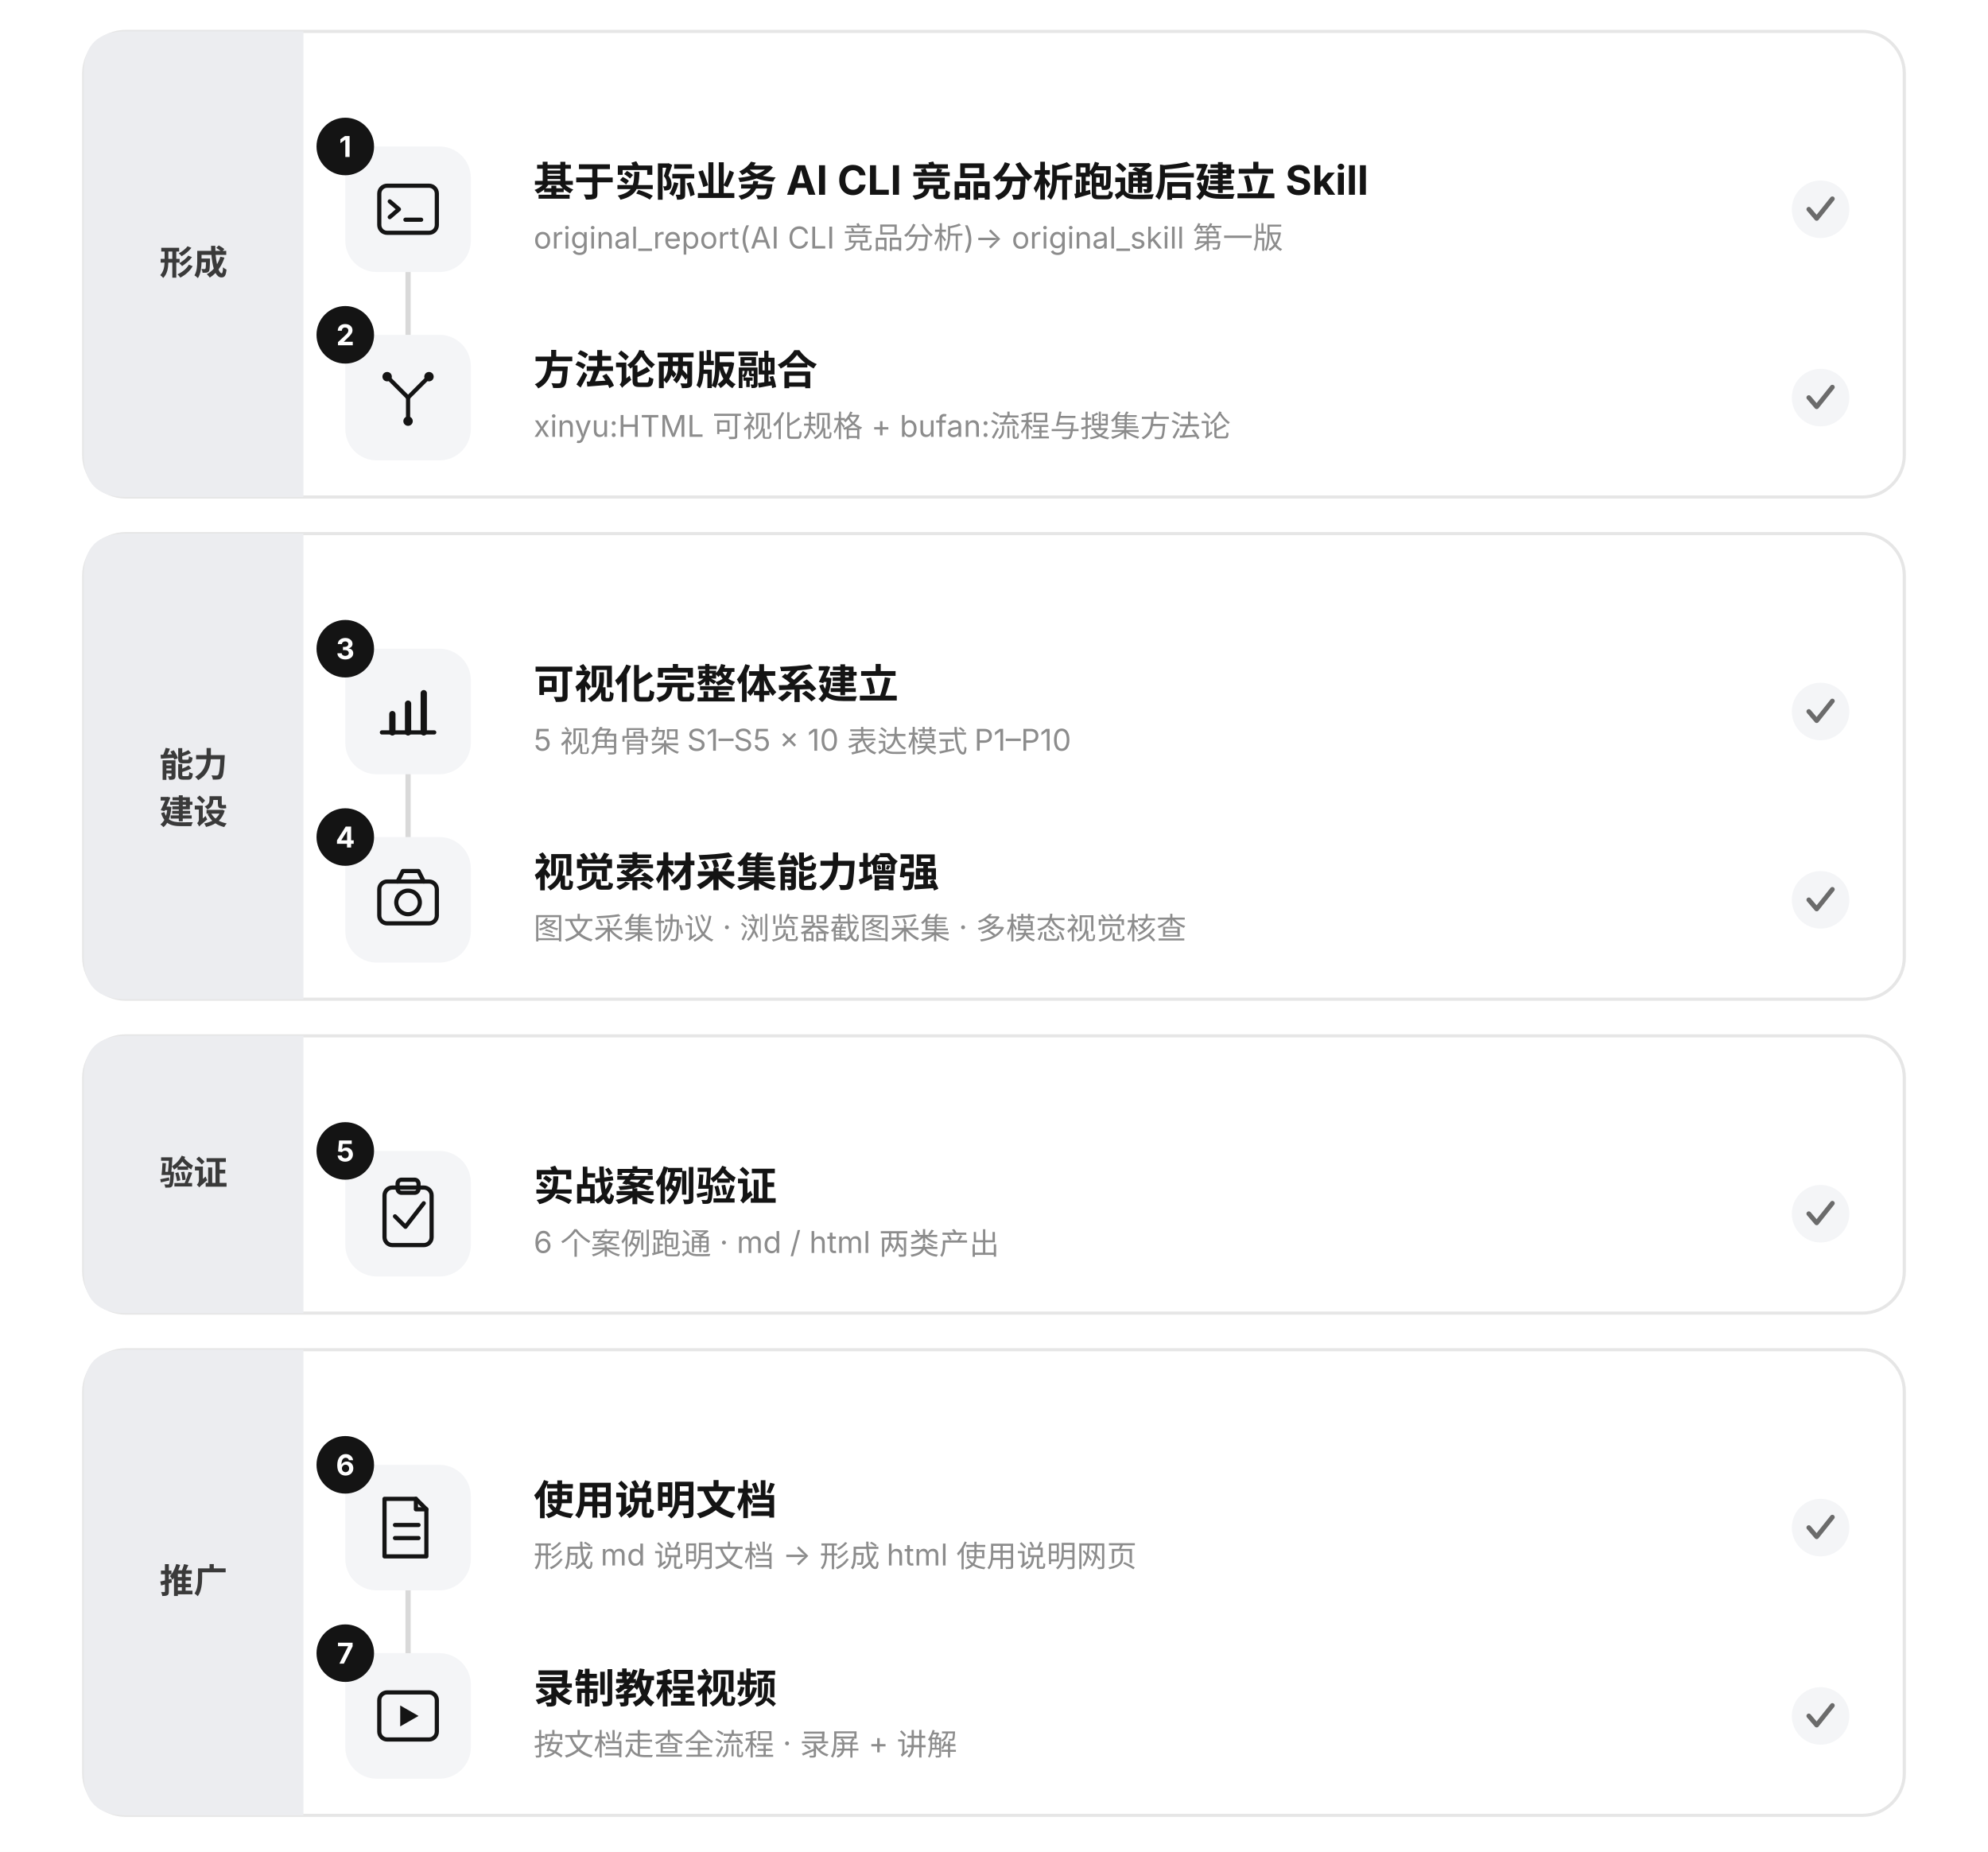
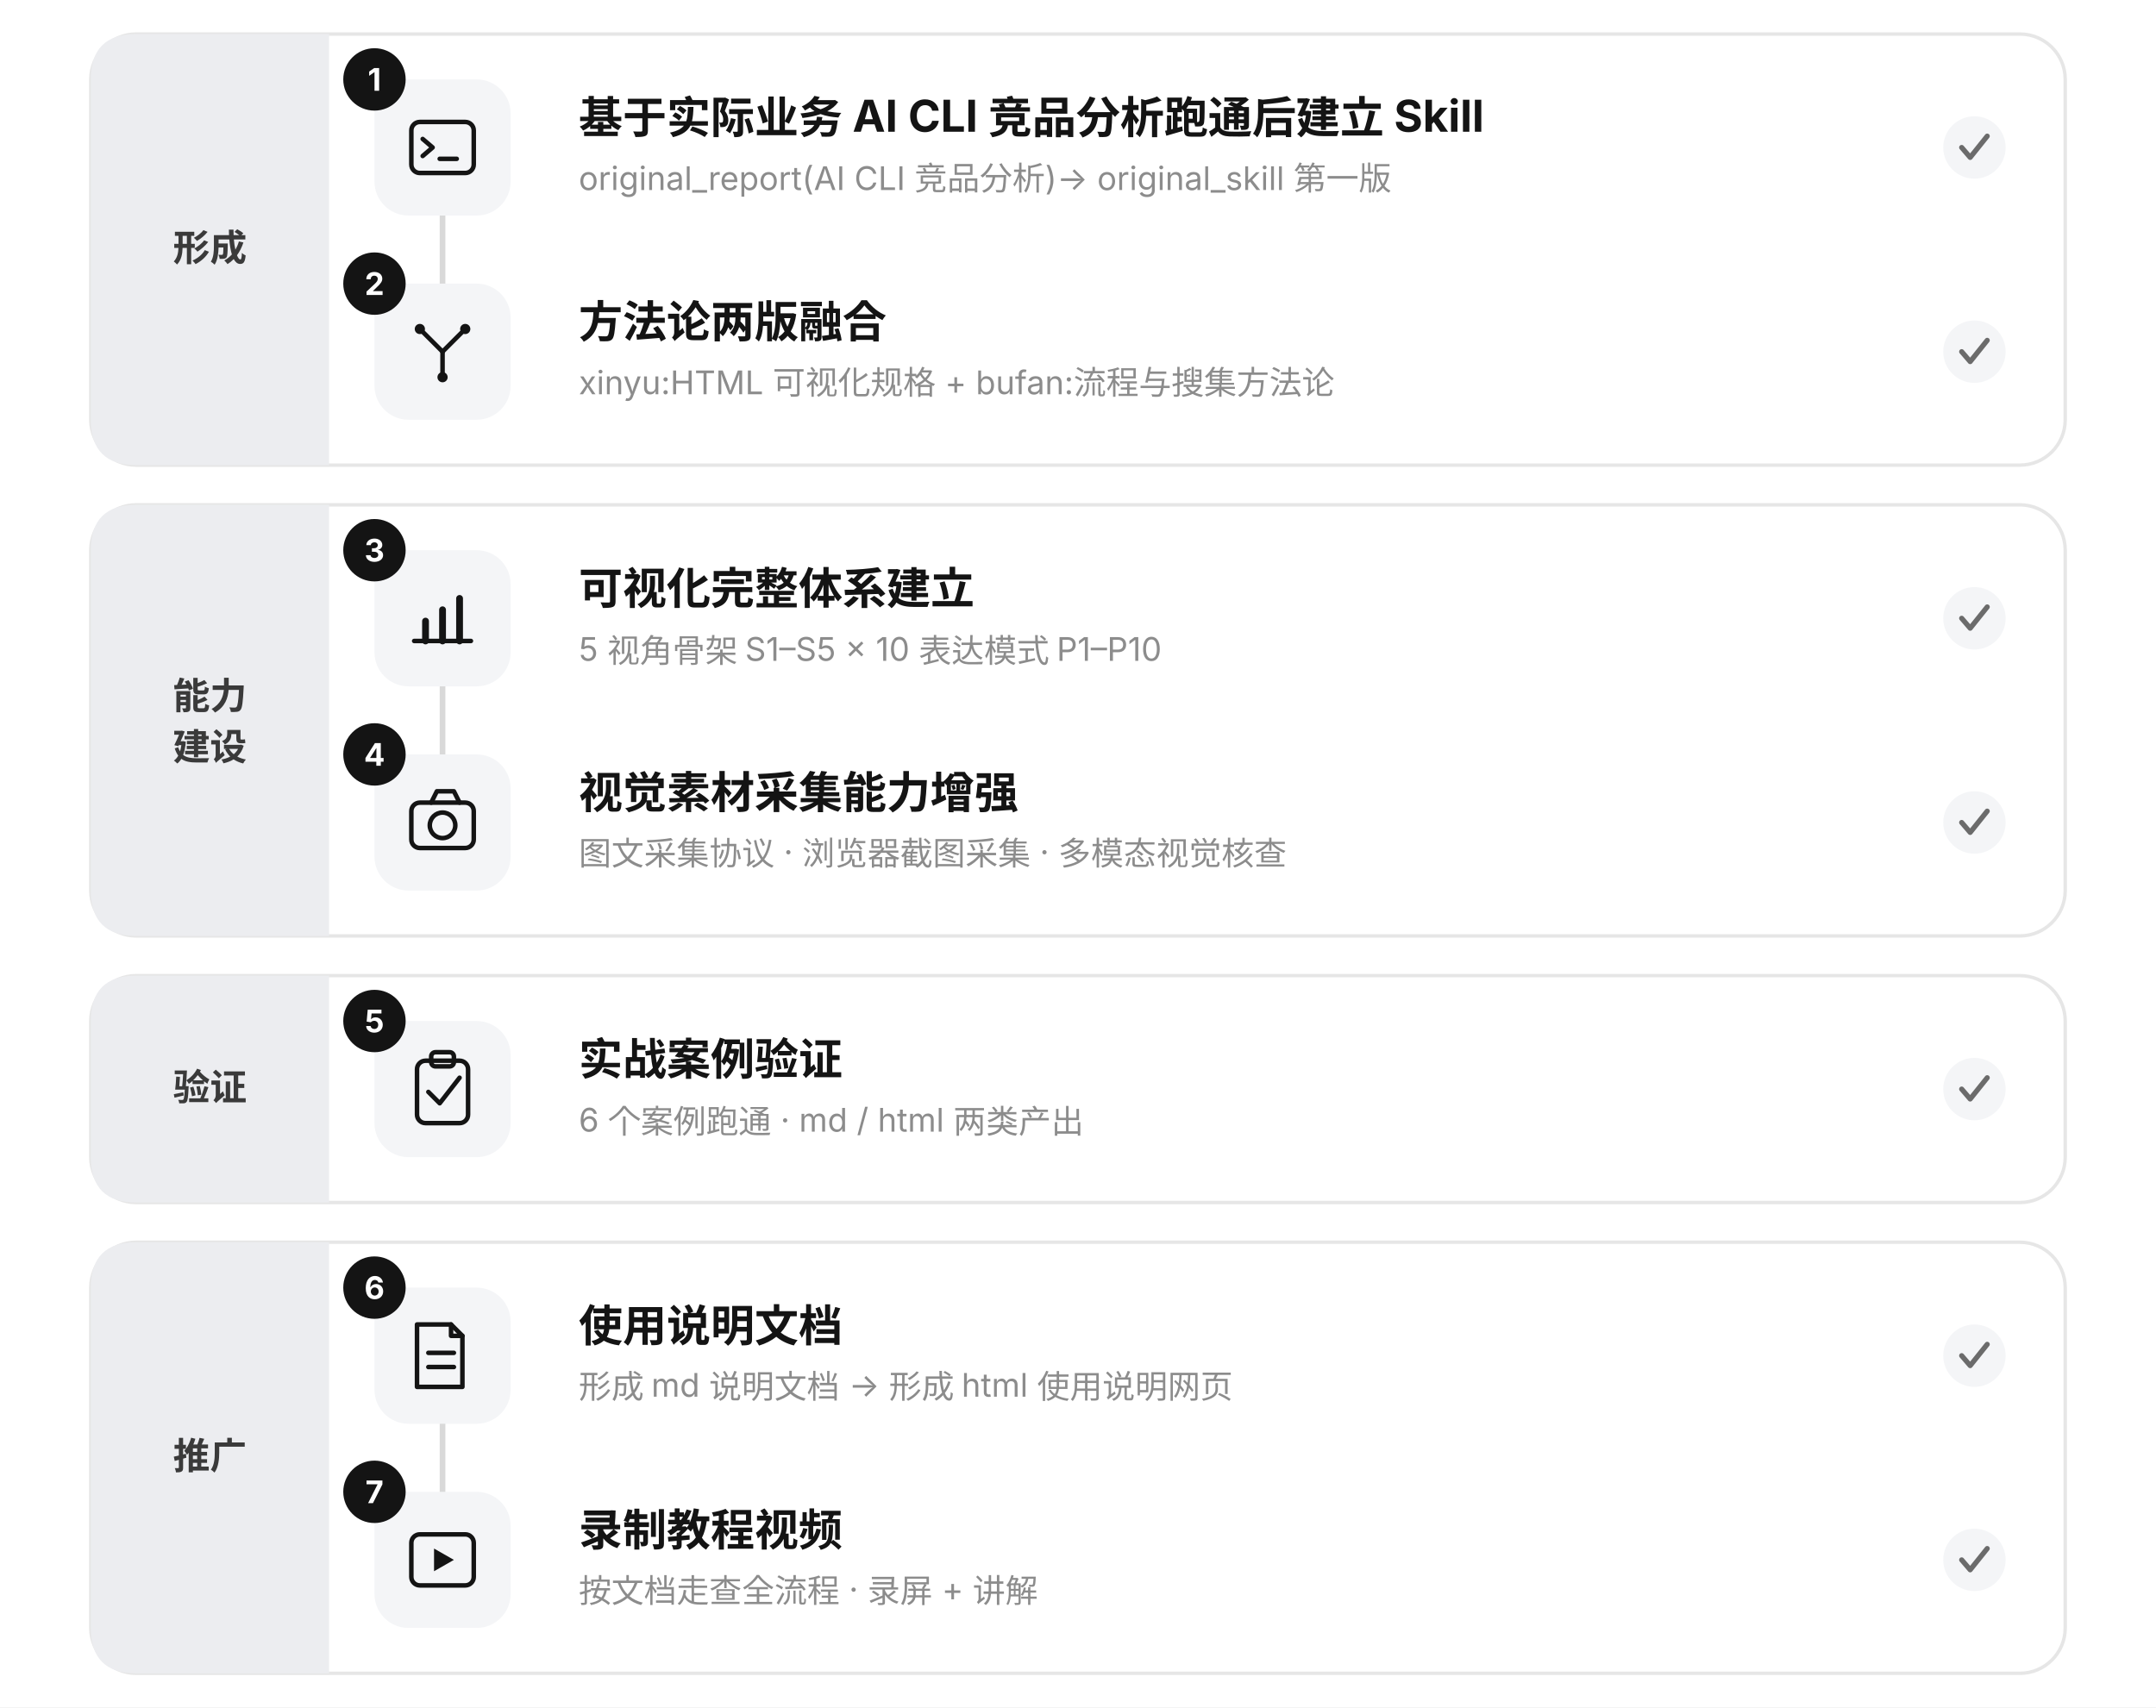
- <svg xmlns="http://www.w3.org/2000/svg" width="760" height="708" viewBox="0 0 760 708" font-family="'Inter','Segoe UI','PingFang SC','Microsoft YaHei',sans-serif">
-   <rect width="760" height="708" fill="#FFFFFF" />
+ <svg xmlns="http://www.w3.org/2000/svg" width="760" height="602" viewBox="0 0 760 602" font-family="'Inter','Segoe UI','PingFang SC','Microsoft YaHei',sans-serif">
+   <rect width="760" height="602" fill="#FFFFFF" />
  <g fill="#FFFFFF" stroke="#E6E6E6" stroke-width="1.2">
-     <rect x="32" y="12" width="696" height="178" rx="16" />
-     <rect x="32" y="204" width="696" height="178" rx="16" />
-     <rect x="32" y="396" width="696" height="106" rx="16" />
-     <rect x="32" y="516" width="696" height="178" rx="16" />
+     <rect x="32" y="12" width="696" height="152" rx="16" />
+     <rect x="32" y="178" width="696" height="152" rx="16" />
+     <rect x="32" y="344" width="696" height="80" rx="16" />
+     <rect x="32" y="438" width="696" height="152" rx="16" />
  </g>
  <g fill="#ECEDF0">
-     <path d="M116,12  L48,12  Q32,12 32,28  L32,174 Q32,190 48,190 L116,190 Z" />
-     <path d="M116,204 L48,204 Q32,204 32,220 L32,366 Q32,382 48,382 L116,382 Z" />
-     <path d="M116,396 L48,396 Q32,396 32,412 L32,486 Q32,502 48,502 L116,502 Z" />
-     <path d="M116,516 L48,516 Q32,516 32,532 L32,678 Q32,694 48,694 L116,694 Z" />
+     <path d="M116,12  L48,12  Q32,12  32,28  L32,148 Q32,164 48,164 L116,164 Z" />
+     <path d="M116,178 L48,178 Q32,178 32,194 L32,314 Q32,330 48,330 L116,330 Z" />
+     <path d="M116,344 L48,344 Q32,344 32,360 L32,408 Q32,424 48,424 L116,424 Z" />
+     <path d="M116,438 L48,438 Q32,438 32,454 L32,574 Q32,590 48,590 L116,590 Z" />
  </g>
  <g fill="#3A3A3A" font-size="13" font-weight="700" text-anchor="middle">
-     <text x="74" y="105">形成</text>
-     <text x="74" y="297">能力<tspan x="74" dy="18">建设</tspan>
+     <text x="74" y="92">形成</text>
+     <text x="74" y="250">能力<tspan x="74" dy="18">建设</tspan>
    </text>
-     <text x="74" y="453">验证</text>
-     <text x="74" y="609">推广</text>
+     <text x="74" y="388">验证</text>
+     <text x="74" y="518">推广</text>
  </g>
  <g stroke="#D9D9D9" stroke-width="2" stroke-linecap="round">
-     <line x1="156" y1="104" x2="156" y2="128" />
-     <line x1="156" y1="296" x2="156" y2="320" />
-     <line x1="156" y1="608" x2="156" y2="632" />
+     <line x1="156" y1="76" x2="156" y2="100" />
+     <line x1="156" y1="242" x2="156" y2="266" />
+     <line x1="156" y1="502" x2="156" y2="526" />
  </g>
-   <rect x="132" y="56" width="48" height="48" rx="12" fill="#F4F5F7" />
-   <g transform="translate(156,80)" stroke="#141414" stroke-width="1.6" fill="none" stroke-linecap="round" stroke-linejoin="round">
+   <rect x="132" y="28" width="48" height="48" rx="12" fill="#F4F5F7" />
+   <g transform="translate(156,52)" stroke="#141414" stroke-width="1.6" fill="none" stroke-linecap="round" stroke-linejoin="round">
    <rect x="-11" y="-9" width="22" height="18" rx="3" />
    <polyline points="-7,-3 -3.5,0 -7,3" />
    <line x1="-1" y1="4" x2="5" y2="4" />
  </g>
-   <circle cx="132" cy="56" r="11" fill="#141414" />
-   <text x="132" y="60" fill="#FFFFFF" font-size="11" font-weight="700" text-anchor="middle">1</text>
-   <text x="204" y="75" fill="#141414" font-size="15.5" font-weight="700">基于实际业务 AI CLI 竞品分析跑通后建立 Skill</text>
-   <text x="204" y="95" fill="#8C8C8C" font-size="11.5">original_report(AI CLI 竞品分析)→ original_skill 第一版</text>
-   <g transform="translate(696,80)">
+   <circle cx="132" cy="28" r="11" fill="#141414" />
+   <text x="132" y="32" fill="#FFFFFF" font-size="11" font-weight="700" text-anchor="middle">1</text>
+   <text x="204" y="47" fill="#141414" font-size="15.5" font-weight="700">基于实际业务 AI CLI 竞品分析跑通后建立 Skill</text>
+   <text x="204" y="67" fill="#8C8C8C" font-size="11.5">original_report(AI CLI 竞品分析)→ original_skill 第一版</text>
+   <g transform="translate(696,52)">
    <circle r="11" fill="#F4F5F7" />
    <polyline points="-4.5,0 -1.5,3.5 4.5,-4" fill="none" stroke="#6B6B6B" stroke-width="1.8" stroke-linecap="round" stroke-linejoin="round" />
  </g>
-   <rect x="132" y="128" width="48" height="48" rx="12" fill="#F4F5F7" />
-   <g transform="translate(156,152)" stroke="#141414" stroke-width="1.6" fill="none" stroke-linecap="round" stroke-linejoin="round">
+   <rect x="132" y="100" width="48" height="48" rx="12" fill="#F4F5F7" />
+   <g transform="translate(156,124)" stroke="#141414" stroke-width="1.6" fill="none" stroke-linecap="round" stroke-linejoin="round">
    <line x1="-8" y1="-8" x2="0" y2="0" />
    <line x1="8" y1="-8" x2="0" y2="0" />
    <line x1="0" y1="0" x2="0" y2="9" />
    <circle cx="-8" cy="-8" r="1.8" fill="#141414" stroke="none" />
    <circle cx="8" cy="-8" r="1.8" fill="#141414" stroke="none" />
    <circle cx="0" cy="9" r="1.8" fill="#141414" stroke="none" />
  </g>
-   <circle cx="132" cy="128" r="11" fill="#141414" />
-   <text x="132" y="132" fill="#FFFFFF" font-size="11" font-weight="700" text-anchor="middle">2</text>
-   <text x="204" y="147" fill="#141414" font-size="15.5" font-weight="700">方法论两版融合</text>
-   <text x="204" y="167" fill="#8C8C8C" font-size="11.5">xinyu:HTML 可视化规格 + bufan:流程与搜集方法论</text>
-   <g transform="translate(696,152)">
+   <circle cx="132" cy="100" r="11" fill="#141414" />
+   <text x="132" y="104" fill="#FFFFFF" font-size="11" font-weight="700" text-anchor="middle">2</text>
+   <text x="204" y="119" fill="#141414" font-size="15.5" font-weight="700">方法论两版融合</text>
+   <text x="204" y="139" fill="#8C8C8C" font-size="11.5">xinyu:HTML 可视化规格 + bufan:流程与搜集方法论</text>
+   <g transform="translate(696,124)">
    <circle r="11" fill="#F4F5F7" />
    <polyline points="-4.5,0 -1.5,3.5 4.5,-4" fill="none" stroke="#6B6B6B" stroke-width="1.8" stroke-linecap="round" stroke-linejoin="round" />
  </g>
-   <rect x="132" y="248" width="48" height="48" rx="12" fill="#F4F5F7" />
-   <g transform="translate(156,272)" stroke="#141414" stroke-width="1.6" fill="none" stroke-linecap="round" stroke-linejoin="round">
+   <rect x="132" y="194" width="48" height="48" rx="12" fill="#F4F5F7" />
+   <g transform="translate(156,218)" stroke="#141414" stroke-width="1.6" fill="none" stroke-linecap="round" stroke-linejoin="round">
    <line x1="-10" y1="8" x2="10" y2="8" />
    <line x1="-6" y1="8" x2="-6" y2="1" stroke-width="2.4" />
    <line x1="0" y1="8" x2="0" y2="-3" stroke-width="2.4" />
    <line x1="6" y1="8" x2="6" y2="-7" stroke-width="2.4" />
  </g>
-   <circle cx="132" cy="248" r="11" fill="#141414" />
-   <text x="132" y="252" fill="#FFFFFF" font-size="11" font-weight="700" text-anchor="middle">3</text>
-   <text x="204" y="267" fill="#141414" font-size="15.5" font-weight="700">可视化完整体系建立</text>
-   <text x="204" y="287" fill="#8C8C8C" font-size="11.5">5 视角骨架 S1–S5 × 10 表达模式 P1–P10</text>
-   <g transform="translate(696,272)">
+   <circle cx="132" cy="194" r="11" fill="#141414" />
+   <text x="132" y="198" fill="#FFFFFF" font-size="11" font-weight="700" text-anchor="middle">3</text>
+   <text x="204" y="213" fill="#141414" font-size="15.5" font-weight="700">可视化完整体系建立</text>
+   <text x="204" y="233" fill="#8C8C8C" font-size="11.5">5 视角骨架 S1–S5 × 10 表达模式 P1–P10</text>
+   <g transform="translate(696,218)">
    <circle r="11" fill="#F4F5F7" />
    <polyline points="-4.5,0 -1.5,3.5 4.5,-4" fill="none" stroke="#6B6B6B" stroke-width="1.8" stroke-linecap="round" stroke-linejoin="round" />
  </g>
-   <rect x="132" y="320" width="48" height="48" rx="12" fill="#F4F5F7" />
-   <g transform="translate(156,344)" stroke="#141414" stroke-width="1.6" fill="none" stroke-linecap="round" stroke-linejoin="round">
+   <rect x="132" y="266" width="48" height="48" rx="12" fill="#F4F5F7" />
+   <g transform="translate(156,290)" stroke="#141414" stroke-width="1.6" fill="none" stroke-linecap="round" stroke-linejoin="round">
    <polyline points="-4,-7 -2,-11 4,-11 6,-7" />
    <rect x="-11" y="-7" width="22" height="16" rx="3" />
    <circle cx="0" cy="1" r="4.5" />
  </g>
-   <circle cx="132" cy="320" r="11" fill="#141414" />
-   <text x="132" y="324" fill="#FFFFFF" font-size="11" font-weight="700" text-anchor="middle">4</text>
-   <text x="204" y="339" fill="#141414" font-size="15.5" font-weight="700">视觉素材采集能力增强</text>
-   <text x="204" y="359" fill="#8C8C8C" font-size="11.5">图文采集协议 · 浏览器截图采集 · 多模态视觉核查</text>
-   <g transform="translate(696,344)">
+   <circle cx="132" cy="266" r="11" fill="#141414" />
+   <text x="132" y="270" fill="#FFFFFF" font-size="11" font-weight="700" text-anchor="middle">4</text>
+   <text x="204" y="285" fill="#141414" font-size="15.5" font-weight="700">视觉素材采集能力增强</text>
+   <text x="204" y="305" fill="#8C8C8C" font-size="11.5">图文采集协议 · 浏览器截图采集 · 多模态视觉核查</text>
+   <g transform="translate(696,290)">
    <circle r="11" fill="#F4F5F7" />
    <polyline points="-4.5,0 -1.5,3.5 4.5,-4" fill="none" stroke="#6B6B6B" stroke-width="1.8" stroke-linecap="round" stroke-linejoin="round" />
  </g>
-   <rect x="132" y="440" width="48" height="48" rx="12" fill="#F4F5F7" />
-   <g transform="translate(156,464)" stroke="#141414" stroke-width="1.6" fill="none" stroke-linecap="round" stroke-linejoin="round">
+   <rect x="132" y="360" width="48" height="48" rx="12" fill="#F4F5F7" />
+   <g transform="translate(156,384)" stroke="#141414" stroke-width="1.6" fill="none" stroke-linecap="round" stroke-linejoin="round">
    <rect x="-9" y="-10" width="18" height="22" rx="3" />
    <rect x="-4" y="-13" width="8" height="5" rx="1.5" />
    <polyline points="-5,1 -1,5 6,-4" />
  </g>
-   <circle cx="132" cy="440" r="11" fill="#141414" />
-   <text x="132" y="444" fill="#FFFFFF" font-size="11" font-weight="700" text-anchor="middle">5</text>
-   <text x="204" y="459" fill="#141414" font-size="15.5" font-weight="700">实战案例验证</text>
-   <text x="204" y="479" fill="#8C8C8C" font-size="11.5">6 个案例跑通 · md / html 两类产出</text>
-   <g transform="translate(696,464)">
+   <circle cx="132" cy="360" r="11" fill="#141414" />
+   <text x="132" y="364" fill="#FFFFFF" font-size="11" font-weight="700" text-anchor="middle">5</text>
+   <text x="204" y="379" fill="#141414" font-size="15.5" font-weight="700">实战案例验证</text>
+   <text x="204" y="399" fill="#8C8C8C" font-size="11.5">6 个案例跑通 · md / html 两类产出</text>
+   <g transform="translate(696,384)">
    <circle r="11" fill="#F4F5F7" />
    <polyline points="-4.5,0 -1.5,3.5 4.5,-4" fill="none" stroke="#6B6B6B" stroke-width="1.8" stroke-linecap="round" stroke-linejoin="round" />
  </g>
-   <rect x="132" y="560" width="48" height="48" rx="12" fill="#F4F5F7" />
-   <g transform="translate(156,584)" stroke="#141414" stroke-width="1.6" fill="none" stroke-linecap="round" stroke-linejoin="round">
+   <rect x="132" y="454" width="48" height="48" rx="12" fill="#F4F5F7" />
+   <g transform="translate(156,478)" stroke="#141414" stroke-width="1.6" fill="none" stroke-linecap="round" stroke-linejoin="round">
    <path d="M-9,-11 L3,-11 L7,-7 L7,11 L-9,11 Z" />
    <polyline points="3,-11 3,-7 7,-7" />
    <line x1="-5" y1="-1" x2="4" y2="-1" />
    <line x1="-5" y1="4" x2="4" y2="4" />
  </g>
-   <circle cx="132" cy="560" r="11" fill="#141414" />
-   <text x="132" y="564" fill="#FFFFFF" font-size="11" font-weight="700" text-anchor="middle">6</text>
-   <text x="204" y="579" fill="#141414" font-size="15.5" font-weight="700">使用说明文档</text>
-   <text x="204" y="599" fill="#8C8C8C" font-size="11.5">形成 md 说明文档 → 形成 html 使用说明网页</text>
-   <g transform="translate(696,584)">
+   <circle cx="132" cy="454" r="11" fill="#141414" />
+   <text x="132" y="458" fill="#FFFFFF" font-size="11" font-weight="700" text-anchor="middle">6</text>
+   <text x="204" y="473" fill="#141414" font-size="15.5" font-weight="700">使用说明文档</text>
+   <text x="204" y="493" fill="#8C8C8C" font-size="11.5">形成 md 说明文档 → 形成 html 使用说明网页</text>
+   <g transform="translate(696,478)">
    <circle r="11" fill="#F4F5F7" />
    <polyline points="-4.5,0 -1.5,3.5 4.5,-4" fill="none" stroke="#6B6B6B" stroke-width="1.8" stroke-linecap="round" stroke-linejoin="round" />
  </g>
-   <rect x="132" y="632" width="48" height="48" rx="12" fill="#F4F5F7" />
-   <g transform="translate(156,656)" stroke="#141414" stroke-width="1.6" fill="none" stroke-linecap="round" stroke-linejoin="round">
+   <rect x="132" y="526" width="48" height="48" rx="12" fill="#F4F5F7" />
+   <g transform="translate(156,550)" stroke="#141414" stroke-width="1.6" fill="none" stroke-linecap="round" stroke-linejoin="round">
    <rect x="-11" y="-9" width="22" height="18" rx="3" />
    <polygon points="-3,-4 -3,4 4,0" fill="#141414" stroke="none" />
  </g>
-   <circle cx="132" cy="632" r="11" fill="#141414" />
-   <text x="132" y="636" fill="#FFFFFF" font-size="11" font-weight="700" text-anchor="middle">7</text>
-   <text x="204" y="651" fill="#141414" font-size="15.5" font-weight="700">录制教程视频</text>
-   <text x="204" y="671" fill="#8C8C8C" font-size="11.5">按文档走查全流程 · 录屏 + 讲解</text>
-   <g transform="translate(696,656)">
+   <circle cx="132" cy="526" r="11" fill="#141414" />
+   <text x="132" y="530" fill="#FFFFFF" font-size="11" font-weight="700" text-anchor="middle">7</text>
+   <text x="204" y="545" fill="#141414" font-size="15.5" font-weight="700">录制教程视频</text>
+   <text x="204" y="565" fill="#8C8C8C" font-size="11.5">按文档走查全流程 · 录屏 + 讲解</text>
+   <g transform="translate(696,550)">
    <circle r="11" fill="#F4F5F7" />
    <polyline points="-4.5,0 -1.5,3.5 4.5,-4" fill="none" stroke="#6B6B6B" stroke-width="1.8" stroke-linecap="round" stroke-linejoin="round" />
  </g>
</svg>
